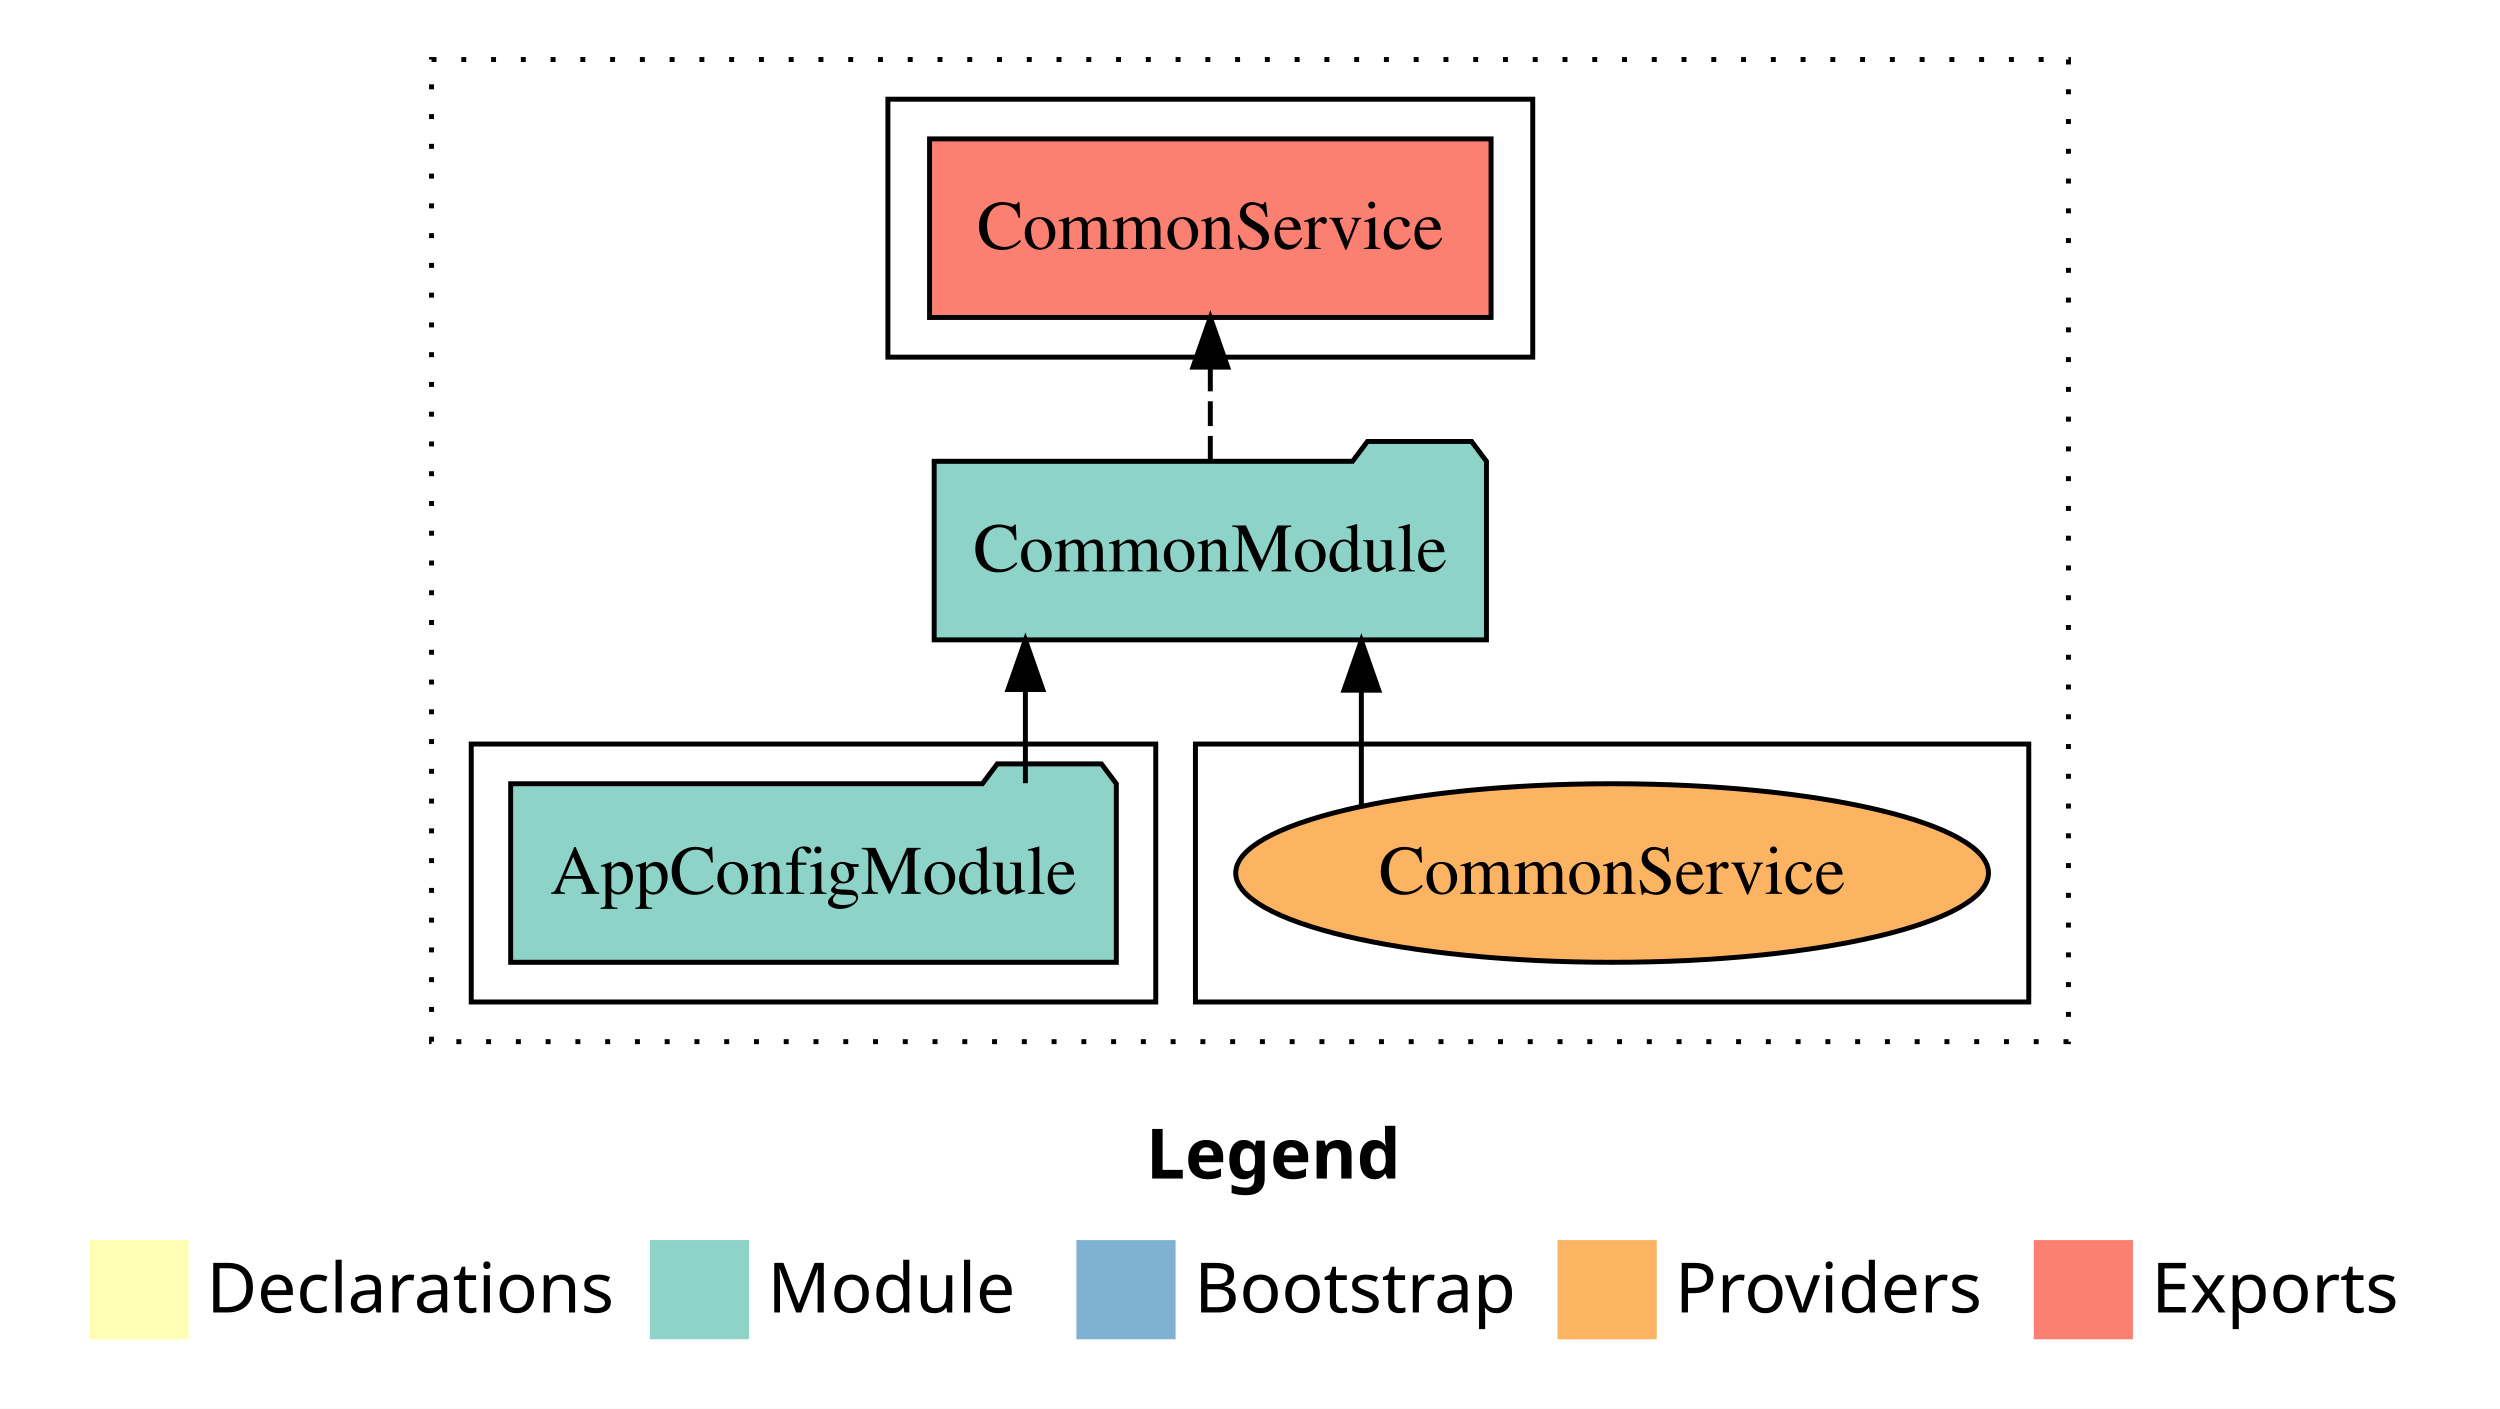
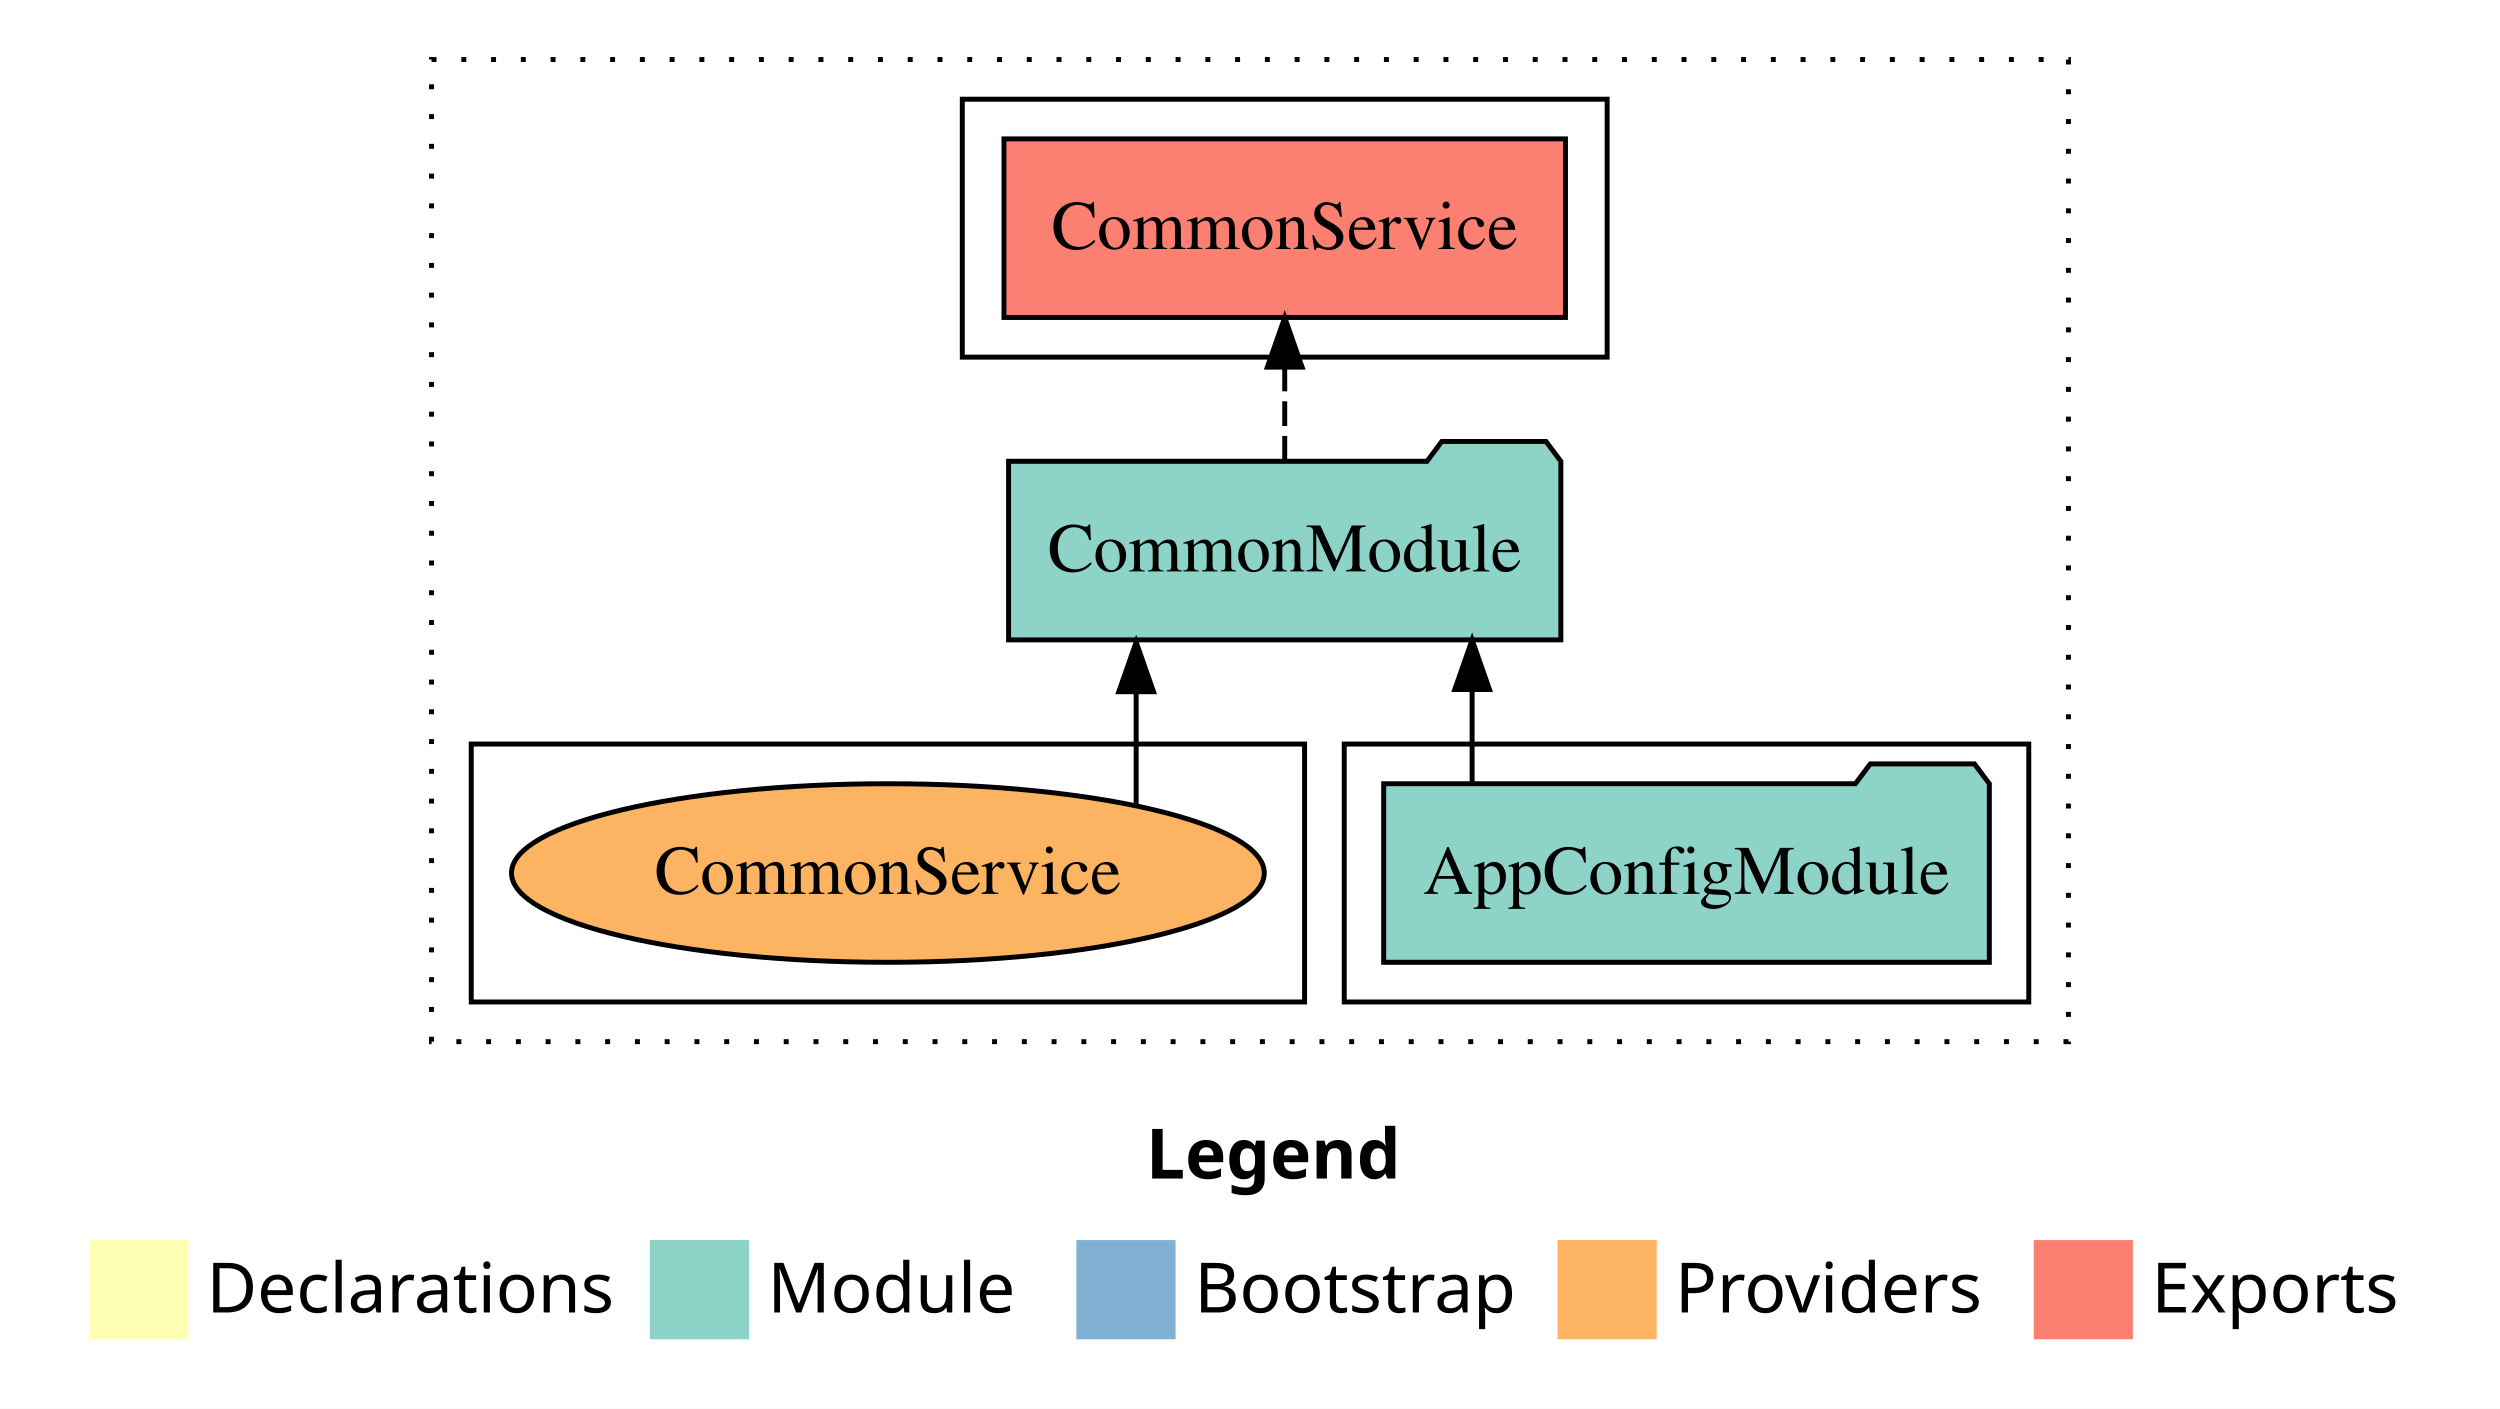
<svg xmlns="http://www.w3.org/2000/svg" width="504pt" height="284pt" viewBox="0.00 0.00 504.00 284.00">
  <g id="graph0" class="graph" transform="scale(1 1) rotate(0) translate(4 280)">
    <polygon fill="white" stroke="transparent" points="-4,4 -4,-280 500,-280 500,4 -4,4" />
    <text text-anchor="start" x="227.01" y="-42.4" font-family="Times-12" font-weight="bold" font-size="14.00">Legend</text>
    <polygon fill="#ffffb3" stroke="transparent" points="14,-10 14,-30 34,-30 34,-10 14,-10" />
    <text text-anchor="start" x="37.63" y="-15.4" font-family="Times-12" font-size="14.00">  Declarations</text>
    <polygon fill="#8dd3c7" stroke="transparent" points="127,-10 127,-30 147,-30 147,-10 127,-10" />
    <text text-anchor="start" x="150.73" y="-15.4" font-family="Times-12" font-size="14.00">  Module</text>
    <polygon fill="#80b1d3" stroke="transparent" points="213,-10 213,-30 233,-30 233,-10 213,-10" />
    <text text-anchor="start" x="236.78" y="-15.4" font-family="Times-12" font-size="14.00">  Bootstrap</text>
    <polygon fill="#fdb462" stroke="transparent" points="310,-10 310,-30 330,-30 330,-10 310,-10" />
    <text text-anchor="start" x="333.67" y="-15.4" font-family="Times-12" font-size="14.00">  Providers</text>
    <polygon fill="#fb8072" stroke="transparent" points="406,-10 406,-30 426,-30 426,-10 406,-10" />
    <text text-anchor="start" x="429.73" y="-15.4" font-family="Times-12" font-size="14.00">  Exports</text>
    <g id="clust1" class="cluster">
      <polygon fill="none" stroke="black" stroke-dasharray="1,5" points="83,-70 83,-268 413,-268 413,-70 83,-70" />
    </g>
    <g id="clust4" class="cluster">
-       <polygon fill="none" stroke="black" points="175,-208 175,-260 305,-260 305,-208 175,-208" />
+       <polygon fill="none" stroke="black" points="190,-208 190,-260 320,-260 320,-208 190,-208" />
+     </g>
+     <g id="clust3" class="cluster">
+       <polygon fill="none" stroke="black" points="267,-78 267,-130 405,-130 405,-78 267,-78" />
    </g>
    <g id="clust6" class="cluster">
-       <polygon fill="none" stroke="black" points="237,-78 237,-130 405,-130 405,-78 237,-78" />
-     </g>
-     <g id="clust3" class="cluster">
-       <polygon fill="none" stroke="black" points="91,-78 91,-130 229,-130 229,-78 91,-78" />
+       <polygon fill="none" stroke="black" points="91,-78 91,-130 259,-130 259,-78 91,-78" />
    </g>
    <g id="node1" class="node">
-       <polygon fill="#8dd3c7" stroke="black" points="221.05,-122 218.05,-126 197.05,-126 194.05,-122 98.95,-122 98.95,-86 221.05,-86 221.05,-122" />
-       <text text-anchor="middle" x="160" y="-99.8" font-family="Times,serif" font-size="14.00">AppConfigModule</text>
+       <polygon fill="#8dd3c7" stroke="black" points="397.05,-122 394.05,-126 373.05,-126 370.05,-122 274.95,-122 274.95,-86 397.05,-86 397.05,-122" />
+       <text text-anchor="middle" x="336" y="-99.8" font-family="Times,serif" font-size="14.00">AppConfigModule</text>
    </g>
    <g id="node2" class="node">
-       <polygon fill="#8dd3c7" stroke="black" points="295.67,-187 292.67,-191 271.67,-191 268.67,-187 184.33,-187 184.33,-151 295.67,-151 295.67,-187" />
-       <text text-anchor="middle" x="240" y="-164.8" font-family="Times,serif" font-size="14.00">CommonModule</text>
+       <polygon fill="#8dd3c7" stroke="black" points="310.67,-187 307.67,-191 286.67,-191 283.67,-187 199.33,-187 199.33,-151 310.67,-151 310.67,-187" />
+       <text text-anchor="middle" x="255" y="-164.8" font-family="Times,serif" font-size="14.00">CommonModule</text>
    </g>
    <g id="edge1" class="edge">
-       <path fill="none" stroke="black" d="M202.72,-122.11C202.72,-122.11 202.72,-140.99 202.72,-140.99" />
-       <polygon fill="black" stroke="black" points="199.22,-140.99 202.72,-150.99 206.22,-140.99 199.22,-140.99" />
+       <path fill="none" stroke="black" d="M292.78,-122.11C292.78,-122.11 292.78,-140.99 292.78,-140.99" />
+       <polygon fill="black" stroke="black" points="289.28,-140.99 292.78,-150.99 296.28,-140.99 289.28,-140.99" />
    </g>
    <g id="node3" class="node">
-       <polygon fill="#fb8072" stroke="black" points="296.6,-252 183.4,-252 183.4,-216 296.6,-216 296.6,-252" />
-       <text text-anchor="middle" x="240" y="-229.8" font-family="Times,serif" font-size="14.00">CommonService </text>
+       <polygon fill="#fb8072" stroke="black" points="311.6,-252 198.4,-252 198.4,-216 311.6,-216 311.6,-252" />
+       <text text-anchor="middle" x="255" y="-229.8" font-family="Times,serif" font-size="14.00">CommonService </text>
    </g>
    <g id="edge2" class="edge">
-       <path fill="none" stroke="black" stroke-dasharray="5,2" d="M240,-187.11C240,-187.11 240,-205.99 240,-205.99" />
-       <polygon fill="black" stroke="black" points="236.5,-205.99 240,-215.99 243.5,-205.99 236.5,-205.99" />
+       <path fill="none" stroke="black" stroke-dasharray="5,2" d="M255,-187.11C255,-187.11 255,-205.99 255,-205.99" />
+       <polygon fill="black" stroke="black" points="251.5,-205.99 255,-215.99 258.5,-205.99 251.5,-205.99" />
    </g>
    <g id="node4" class="node">
-       <ellipse fill="#fdb462" stroke="black" cx="321" cy="-104" rx="75.88" ry="18" />
-       <text text-anchor="middle" x="321" y="-99.8" font-family="Times,serif" font-size="14.00">CommonService</text>
+       <ellipse fill="#fdb462" stroke="black" cx="175" cy="-104" rx="75.88" ry="18" />
+       <text text-anchor="middle" x="175" y="-99.8" font-family="Times,serif" font-size="14.00">CommonService</text>
    </g>
    <g id="edge3" class="edge">
-       <path fill="none" stroke="black" d="M270.45,-117.47C270.45,-117.47 270.45,-140.86 270.45,-140.86" />
-       <polygon fill="black" stroke="black" points="266.95,-140.86 270.45,-150.86 273.95,-140.86 266.95,-140.86" />
+       <path fill="none" stroke="black" d="M225.05,-117.78C225.05,-117.78 225.05,-140.55 225.05,-140.55" />
+       <polygon fill="black" stroke="black" points="221.55,-140.55 225.05,-150.55 228.55,-140.55 221.55,-140.55" />
    </g>
  </g>
</svg>
